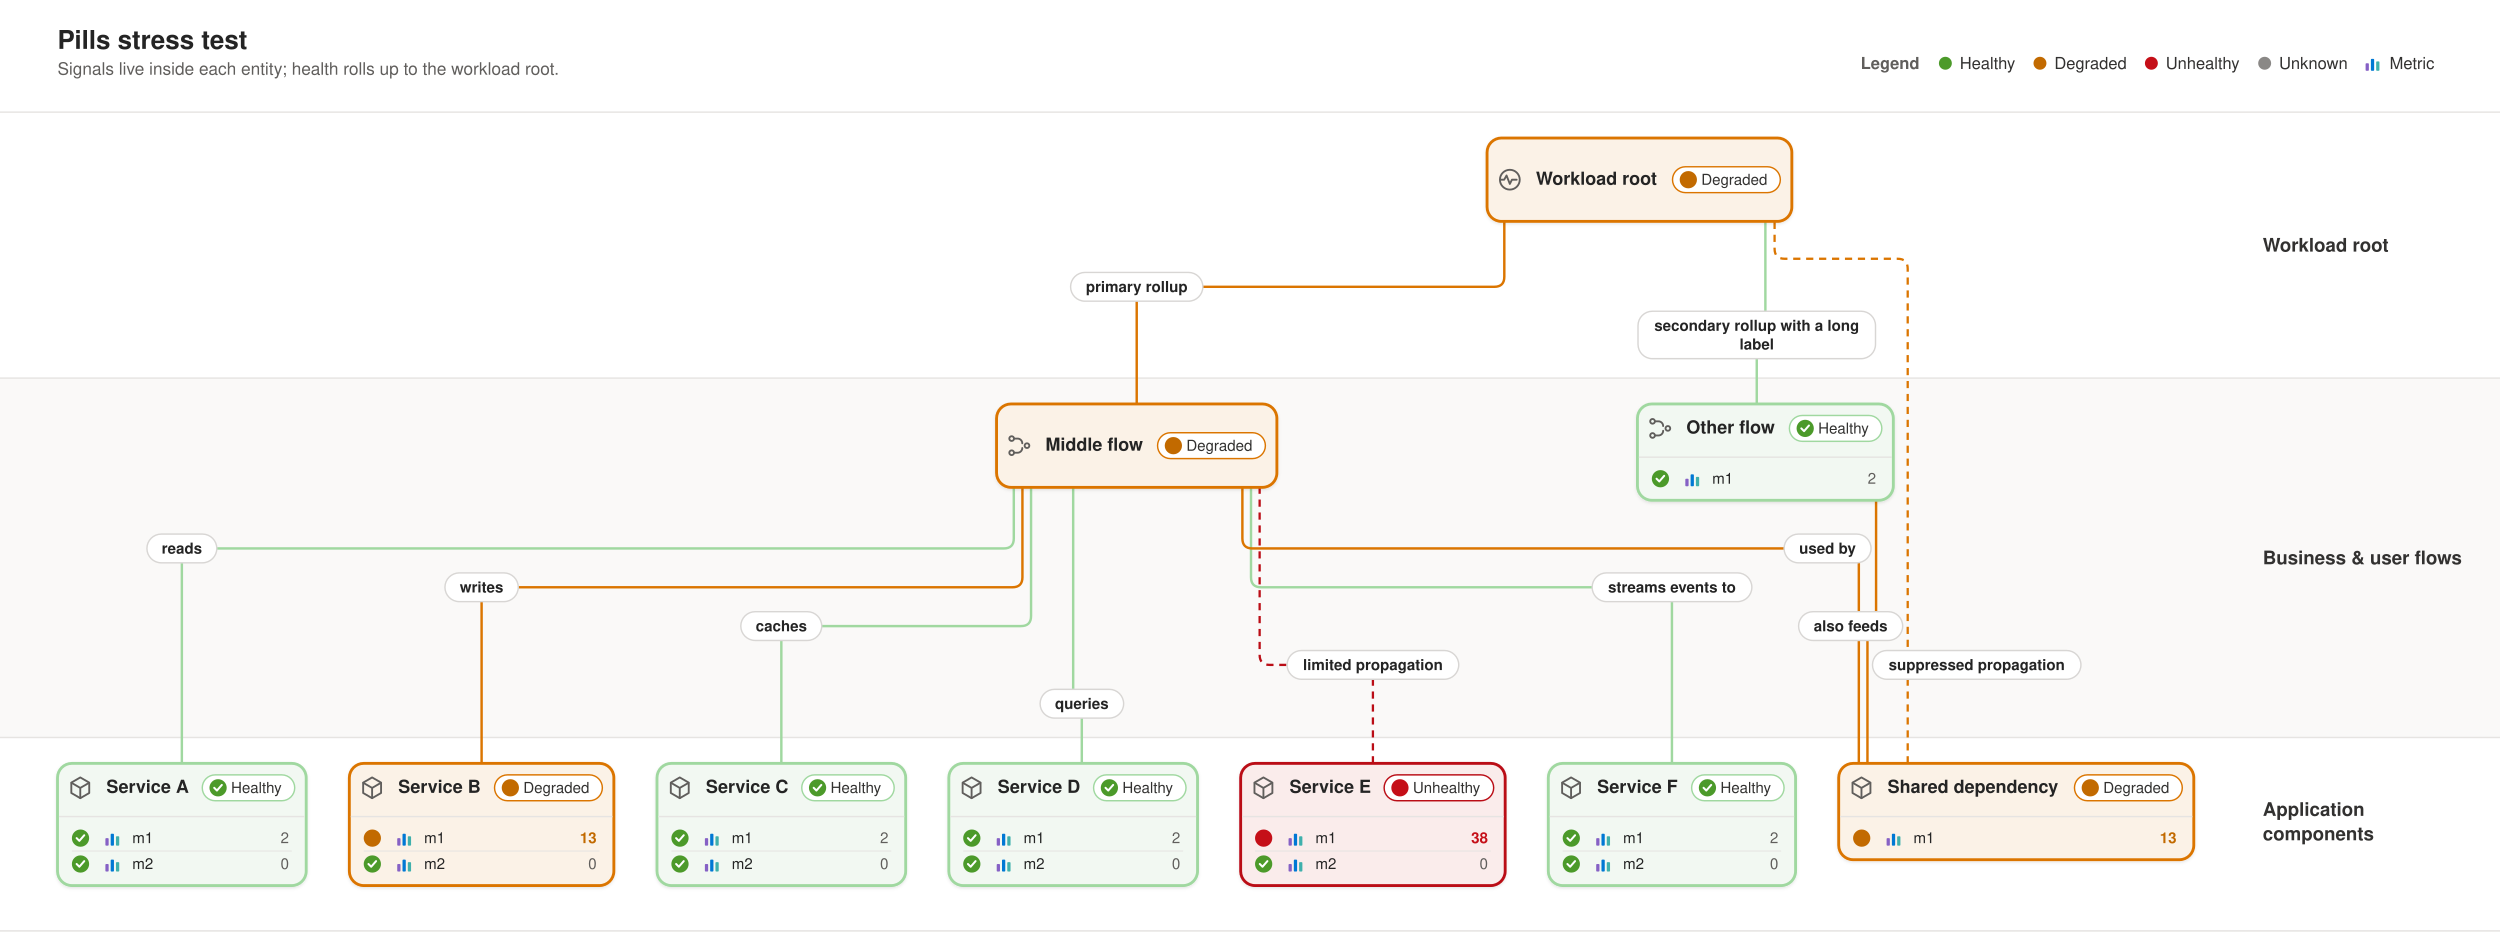
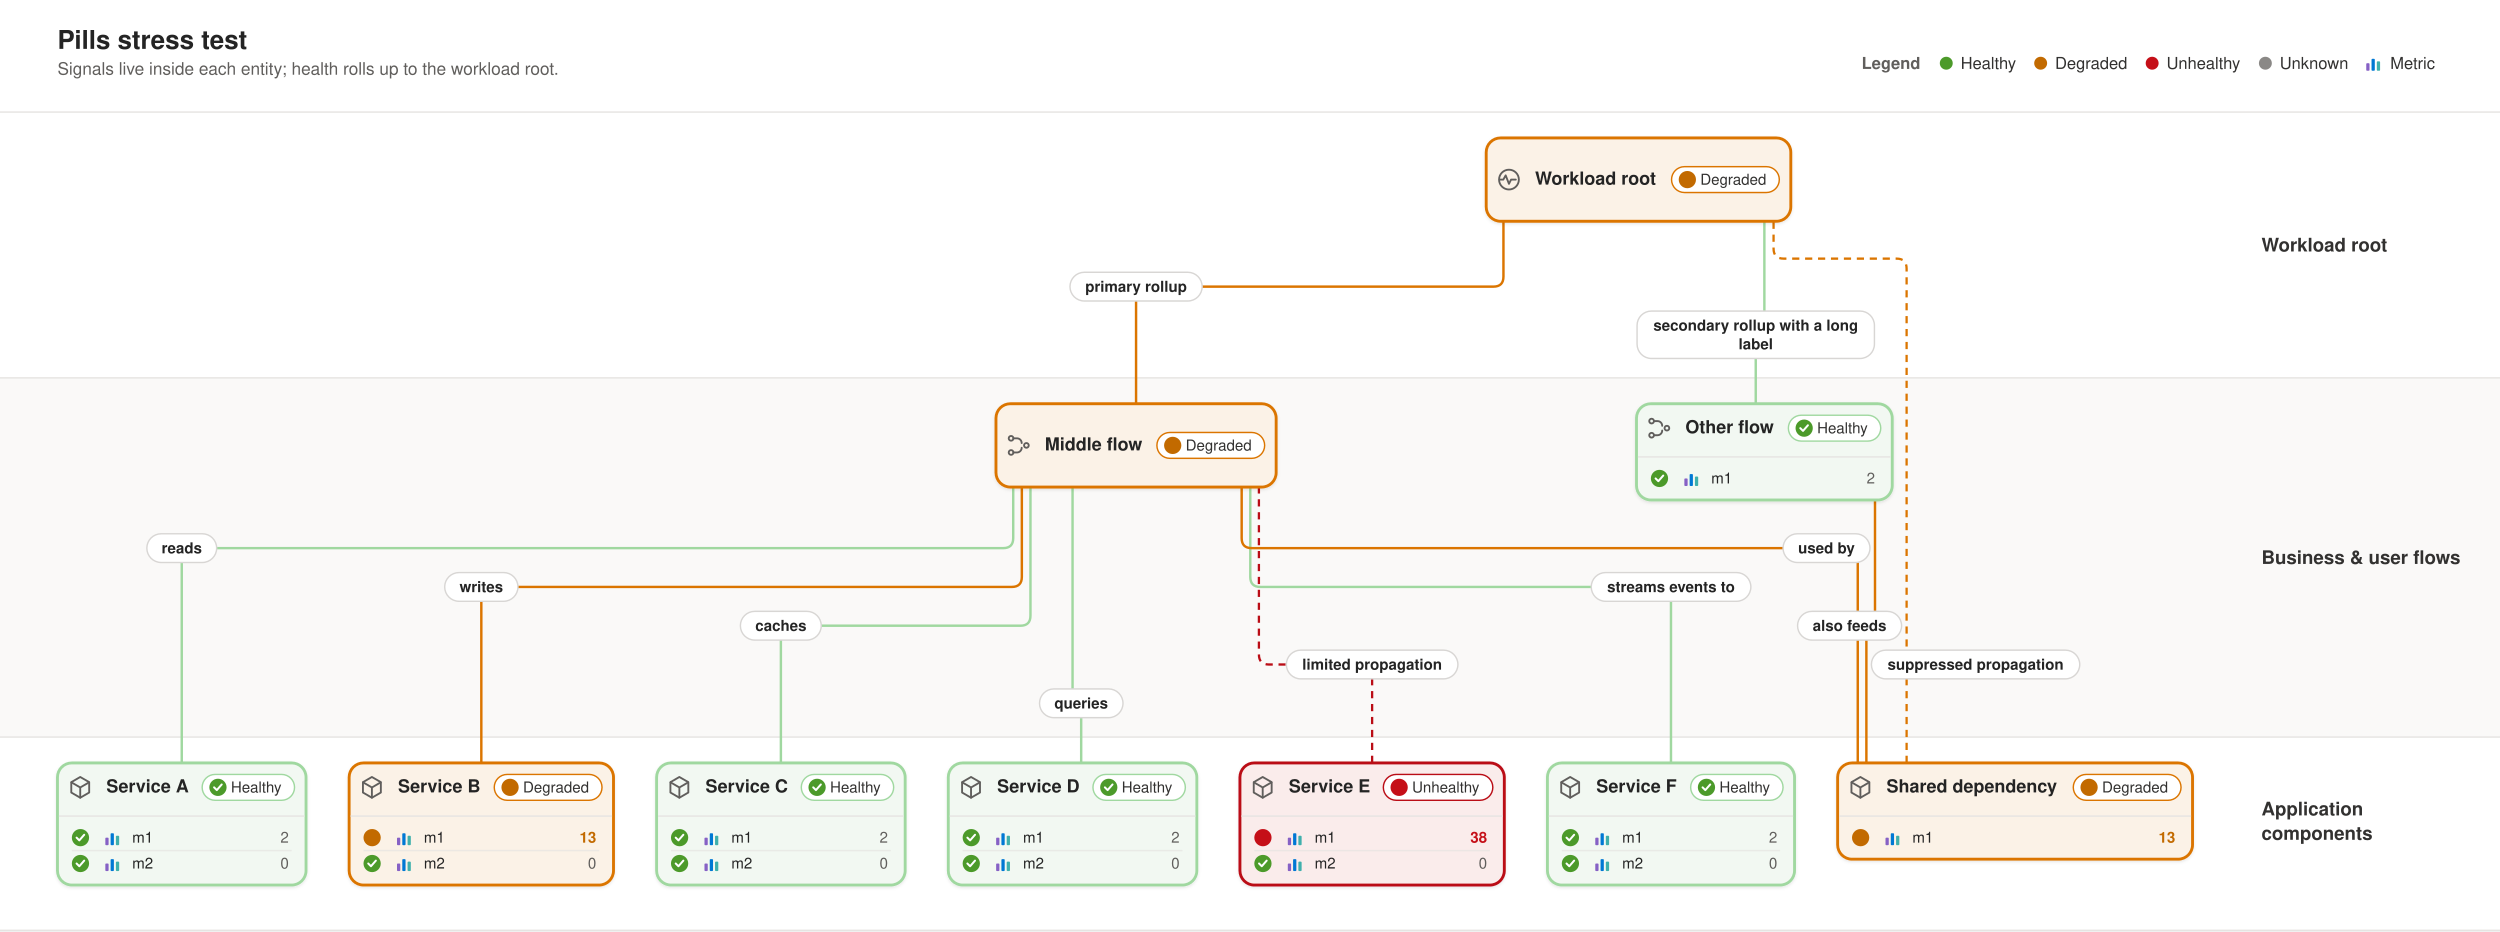
- <svg xmlns="http://www.w3.org/2000/svg" width="1739" height="648" viewBox="0 0 1739 648" font-family="Segoe UI, -apple-system, BlinkMacSystemFont, Helvetica, Arial, sans-serif">
+ <svg xmlns="http://www.w3.org/2000/svg" width="1740" height="648" viewBox="0 0 1740 648" font-family="Segoe UI, -apple-system, BlinkMacSystemFont, Helvetica, Arial, sans-serif">
  <defs>
    <filter id="cs" x="-20%" y="-20%" width="140%" height="140%">
      <feDropShadow dx="0" dy="1" stdDeviation="1.3" flood-color="#000" flood-opacity="0.1" />
    </filter>
  </defs>
-   <rect width="1739" height="648" fill="#ffffff" />
-   <rect x="0" y="78.0" width="1739" height="185.0" fill="#ffffff" />
-   <line x1="0" y1="78.0" x2="1739" y2="78.0" stroke="#e6e4e2" />
+   <rect width="1740" height="648" fill="#ffffff" />
+   <rect x="0" y="78.0" width="1740" height="185.0" fill="#ffffff" />
+   <line x1="0" y1="78.0" x2="1740" y2="78.0" stroke="#e6e4e2" />
  <text x="1574.0" y="175.0" font-size="13" font-weight="700" fill="#323130">Workload root</text>
-   <rect x="0" y="263.0" width="1739" height="250.0" fill="#faf9f8" />
-   <line x1="0" y1="263.0" x2="1739" y2="263.0" stroke="#e6e4e2" />
+   <rect x="0" y="263.0" width="1740" height="250.0" fill="#faf9f8" />
+   <line x1="0" y1="263.0" x2="1740" y2="263.0" stroke="#e6e4e2" />
  <text x="1574.0" y="392.5" font-size="13" font-weight="700" fill="#323130">Business &amp; user flows</text>
-   <rect x="0" y="513.0" width="1739" height="117.0" fill="#ffffff" />
-   <line x1="0" y1="513.0" x2="1739" y2="513.0" stroke="#e6e4e2" />
+   <rect x="0" y="513.0" width="1740" height="117.0" fill="#ffffff" />
+   <line x1="0" y1="513.0" x2="1740" y2="513.0" stroke="#e6e4e2" />
  <text x="1574.0" y="567.5" font-size="13" font-weight="700" fill="#323130">Application</text>
  <text x="1574.0" y="584.5" font-size="13" font-weight="700" fill="#323130">components</text>
-   <line x1="0" y1="647.5" x2="1739" y2="647.5" stroke="#e6e4e2" />
+   <line x1="0" y1="647.5" x2="1740" y2="647.5" stroke="#e6e4e2" />
  <text x="40" y="34" font-size="18" font-weight="700" fill="#242424">Pills stress test</text>
  <text x="40" y="52" font-size="12" fill="#605e5c">Signals live inside each entity; health rolls up to the workload root.</text>
-   <text x="1335.2" y="48" font-size="11.5" font-weight="600" fill="#605e5c" text-anchor="end">Legend</text>
-   <circle cx="1353.2" cy="44" r="4.5" fill="#4c9a2a" />
-   <text x="1363.2" y="48" font-size="11.5" fill="#323130">Healthy</text>
-   <circle cx="1419.0" cy="44" r="4.5" fill="#c26a00" />
-   <text x="1429.0" y="48" font-size="11.5" fill="#323130">Degraded</text>
-   <circle cx="1496.5" cy="44" r="4.5" fill="#c50f18" />
-   <text x="1506.5" y="48" font-size="11.5" fill="#323130">Unhealthy</text>
-   <circle cx="1575.3" cy="44" r="4.5" fill="#8a8886" />
-   <text x="1585.3" y="48" font-size="11.5" fill="#323130">Unknown</text>
-   <g transform="translate(1644.2,37.0) scale(0.875)">
+   <text x="1336.6" y="48" font-size="11.5" font-weight="600" fill="#605e5c" text-anchor="end">Legend</text>
+   <circle cx="1354.6" cy="44" r="4.5" fill="#4c9a2a" />
+   <text x="1364.6" y="48" font-size="11.5" fill="#323130">Healthy</text>
+   <circle cx="1420.3" cy="44" r="4.5" fill="#c26a00" />
+   <text x="1430.3" y="48" font-size="11.5" fill="#323130">Degraded</text>
+   <circle cx="1497.9" cy="44" r="4.5" fill="#c50f18" />
+   <text x="1507.9" y="48" font-size="11.5" fill="#323130">Unhealthy</text>
+   <circle cx="1576.7" cy="44" r="4.5" fill="#8a8886" />
+   <text x="1586.7" y="48" font-size="11.5" fill="#323130">Unknown</text>
+   <g transform="translate(1645.6,37.0) scale(0.875)">
    <rect x="1.5" y="8" width="2.6" height="6" rx="0.6" fill="#8661c5" />
    <rect x="5.7" y="4.5" width="2.6" height="9.5" rx="0.6" fill="#0078D4" />
    <rect x="9.9" y="6.5" width="2.6" height="7.5" rx="0.6" fill="#3fb0ac" />
  </g>
-   <text x="1662.2" y="48" font-size="11.5" fill="#323130">Metric</text>
+   <text x="1663.6" y="48" font-size="11.5" fill="#323130">Metric</text>
  <g transform="translate(40.0,0)">
    <g fill="none" stroke-linecap="butt" stroke-linejoin="round">
      <path d="M86.5 531.0 L86.5 388.5 Q86.5 381.5 93.5 381.5 L658.2 381.5 Q665.2 381.5 665.2 374.5 L665.2 339.0" stroke="#a0d8a0" stroke-width="1.7" />
      <path d="M295.0 531.0 L295.0 415.5 Q295.0 408.5 302.0 408.5 L664.2 408.5 Q671.2 408.5 671.2 401.5 L671.2 339.0" stroke="#db7500" stroke-width="1.7" />
      <path d="M503.5 531.0 L503.5 442.5 Q503.5 435.5 510.5 435.5 L670.2 435.5 Q677.2 435.5 677.2 428.5 L677.2 339.0" stroke="#a0d8a0" stroke-width="1.7" />
      <path d="M712.5 531.0 L712.5 492.5 Q712.5 489.5 709.5 489.5 L709.5 489.5 Q706.5 489.5 706.5 486.5 L706.5 339.0" stroke="#a0d8a0" stroke-width="1.7" />
      <path d="M915.0 531.0 L915.0 469.5 Q915.0 462.5 908.0 462.5 L843.2 462.5 Q836.2 462.5 836.2 455.5 L836.2 339.0" stroke="#ba0d16" stroke-width="1.6" stroke-dasharray="5 4" />
      <path d="M1123.0 531.0 L1123.0 415.5 Q1123.0 408.5 1116.0 408.5 L837.2 408.5 Q830.2 408.5 830.2 401.5 L830.2 339.0" stroke="#a0d8a0" stroke-width="1.7" />
      <path d="M1253.0 531.0 L1253.0 388.5 Q1253.0 381.5 1246.0 381.5 L831.2 381.5 Q824.2 381.5 824.2 374.5 L824.2 339.0" stroke="#db7500" stroke-width="1.7" />
      <path d="M1259.0 531.0 L1259.0 438.5 Q1259.0 435.5 1262.0 435.5 L1262.0 435.5 Q1265.0 435.5 1265.0 432.5 L1265.0 348.0" stroke="#db7500" stroke-width="1.7" />
      <path d="M1287.0 531.0 L1287.0 469.5 Q1287.0 462.5 1287.0 455.5 L1287.0 187.0 Q1287.0 180.0 1280.0 180.0 L1201.4 180.0 Q1194.4 180.0 1194.4 173.0 L1194.4 154.0" stroke="#db7500" stroke-width="1.6" stroke-dasharray="5 4" />
      <path d="M750.7 281.0 L750.7 206.5 Q750.7 199.5 757.7 199.5 L999.4 199.5 Q1006.4 199.5 1006.4 192.5 L1006.4 154.0" stroke="#db7500" stroke-width="1.7" />
      <path d="M1182.0 281.0 L1182.0 236.0 Q1182.0 233.0 1185.0 233.0 L1185.0 233.0 Q1188.0 233.0 1188.0 230.0 L1188.0 154.0" stroke="#a0d8a0" stroke-width="1.7" />
    </g>
    <g stroke="none">
      <rect x="62.2" y="371.5" width="48.6" height="20" rx="10" fill="#ffffff" stroke="#d8d6d4" stroke-width="1" />
      <text x="86.5" y="385.1" font-size="10.5" font-weight="600" fill="#242424" text-anchor="middle">reads</text>
    </g>
    <g stroke="none">
      <rect x="269.5" y="398.5" width="51.0" height="20" rx="10" fill="#ffffff" stroke="#d8d6d4" stroke-width="1" />
      <text x="295.0" y="412.1" font-size="10.5" font-weight="600" fill="#242424" text-anchor="middle">writes</text>
    </g>
    <g stroke="none">
      <rect x="475.3" y="425.5" width="56.3" height="20" rx="10" fill="#ffffff" stroke="#d8d6d4" stroke-width="1" />
      <text x="503.5" y="439.1" font-size="10.5" font-weight="600" fill="#242424" text-anchor="middle">caches</text>
    </g>
    <g stroke="none">
      <rect x="683.5" y="479.5" width="58.1" height="20" rx="10" fill="#ffffff" stroke="#d8d6d4" stroke-width="1" />
      <text x="712.5" y="493.1" font-size="10.5" font-weight="600" fill="#242424" text-anchor="middle">queries</text>
    </g>
    <g stroke="none">
      <rect x="855.3" y="452.5" width="119.4" height="20" rx="10" fill="#ffffff" stroke="#d8d6d4" stroke-width="1" />
      <text x="915.0" y="466.1" font-size="10.5" font-weight="600" fill="#242424" text-anchor="middle">limited propagation</text>
    </g>
    <g stroke="none">
      <rect x="1067.5" y="398.5" width="111.1" height="20" rx="10" fill="#ffffff" stroke="#d8d6d4" stroke-width="1" />
      <text x="1123.0" y="412.1" font-size="10.5" font-weight="600" fill="#242424" text-anchor="middle">streams events to</text>
    </g>
    <g stroke="none">
      <rect x="1201.0" y="371.5" width="60.5" height="20" rx="10" fill="#ffffff" stroke="#d8d6d4" stroke-width="1" />
      <text x="1231.2" y="385.1" font-size="10.5" font-weight="600" fill="#242424" text-anchor="middle">used by</text>
    </g>
    <g stroke="none">
      <rect x="1211.1" y="425.5" width="72.4" height="20" rx="10" fill="#ffffff" stroke="#d8d6d4" stroke-width="1" />
      <text x="1247.3" y="439.1" font-size="10.5" font-weight="600" fill="#242424" text-anchor="middle">also feeds</text>
    </g>
    <g stroke="none">
      <rect x="1262.5" y="452.5" width="145.0" height="20" rx="10" fill="#ffffff" stroke="#d8d6d4" stroke-width="1" />
      <text x="1335.0" y="466.1" font-size="10.5" font-weight="600" fill="#242424" text-anchor="middle">suppressed propagation</text>
    </g>
    <g stroke="none">
      <rect x="704.7" y="189.5" width="92.0" height="20" rx="10" fill="#ffffff" stroke="#d8d6d4" stroke-width="1" />
      <text x="750.7" y="203.1" font-size="10.5" font-weight="600" fill="#242424" text-anchor="middle">primary rollup</text>
    </g>
    <g stroke="none">
      <rect x="1099.4" y="216.5" width="165.2" height="33" rx="10" fill="#ffffff" stroke="#d8d6d4" stroke-width="1" />
      <text x="1182.0" y="230.1" font-size="10.5" font-weight="600" fill="#242424" text-anchor="middle">secondary rollup with a long</text>
      <text x="1182.0" y="243.1" font-size="10.5" font-weight="600" fill="#242424" text-anchor="middle">label</text>
    </g>
    <g filter="url(#cs)">
      <rect x="0.0" y="531.0" width="173" height="85" rx="10" fill="#f2f8f2" stroke="#a0d8a0" stroke-width="2" />
    </g>
    <g transform="translate(6.0,538.16) scale(0.82)">
      <path d="M12 3.2l7.6 4.4v8.8L12 20.8l-7.6-4.4V7.6z" fill="none" stroke="#605e5c" stroke-width="1.6" stroke-linecap="round" stroke-linejoin="round" />
      <path d="M4.6 7.8l7.4 4.3 7.4-4.3M12 12.1v8.6" fill="none" stroke="#605e5c" stroke-width="1.6" stroke-linecap="round" stroke-linejoin="round" />
    </g>
    <text x="34.0" y="551.5" font-size="12.5" font-weight="600" fill="#242424">Service A</text>
    <rect x="100.7" y="539.00" width="64.3" height="18" rx="9" fill="#ffffff" stroke="#a0d8a0" stroke-width="1" />
    <circle cx="111.7" cy="548.0" r="6" fill="#4c9a2a" />
    <path d="M109.0 548.0 l1.9 1.9 l3.4 -3.9" fill="none" stroke="#ffffff" stroke-width="1.4" stroke-linecap="round" stroke-linejoin="round" />
    <text x="120.7" y="551.57" font-size="10.5" fill="#323130">Healthy</text>
    <line x1="1.0" y1="568.0" x2="172.0" y2="568.0" stroke="#e6e4e2" />
    <circle cx="16.0" cy="583.0" r="6" fill="#4c9a2a" />
    <path d="M13.3 583.0 l1.9 1.9 l3.4 -3.9" fill="none" stroke="#ffffff" stroke-width="1.4" stroke-linecap="round" stroke-linejoin="round" />
    <g transform="translate(32.0,576.0) scale(0.875)">
      <rect x="1.5" y="8" width="2.6" height="6" rx="0.6" fill="#8661c5" />
      <rect x="5.7" y="4.5" width="2.6" height="9.5" rx="0.6" fill="#0078D4" />
      <rect x="9.9" y="6.5" width="2.6" height="7.5" rx="0.6" fill="#3fb0ac" />
    </g>
    <text x="52.0" y="586.5" font-size="10.5" fill="#242424">m1</text>
    <text x="161.0" y="586.5" font-size="10.5" font-weight="400" fill="#605e5c" text-anchor="end">2</text>
    <line x1="10.0" y1="592.0" x2="163.0" y2="592.0" stroke="#e6e4e2" stroke-opacity="0.7" />
    <circle cx="16.0" cy="601.0" r="6" fill="#4c9a2a" />
    <path d="M13.3 601.0 l1.9 1.9 l3.4 -3.9" fill="none" stroke="#ffffff" stroke-width="1.4" stroke-linecap="round" stroke-linejoin="round" />
    <g transform="translate(32.0,594.0) scale(0.875)">
      <rect x="1.5" y="8" width="2.6" height="6" rx="0.6" fill="#8661c5" />
      <rect x="5.7" y="4.5" width="2.6" height="9.5" rx="0.6" fill="#0078D4" />
      <rect x="9.9" y="6.5" width="2.6" height="7.5" rx="0.6" fill="#3fb0ac" />
    </g>
    <text x="52.0" y="604.5" font-size="10.5" fill="#242424">m2</text>
    <text x="161.0" y="604.5" font-size="10.5" font-weight="400" fill="#605e5c" text-anchor="end">0</text>
    <g filter="url(#cs)">
      <rect x="203.0" y="531.0" width="184" height="85" rx="10" fill="#fbf2e7" stroke="#db7500" stroke-width="2" />
    </g>
    <g transform="translate(209.0,538.16) scale(0.82)">
      <path d="M12 3.2l7.6 4.4v8.8L12 20.8l-7.6-4.4V7.6z" fill="none" stroke="#605e5c" stroke-width="1.6" stroke-linecap="round" stroke-linejoin="round" />
      <path d="M4.6 7.8l7.4 4.3 7.4-4.3M12 12.1v8.6" fill="none" stroke="#605e5c" stroke-width="1.6" stroke-linecap="round" stroke-linejoin="round" />
    </g>
    <text x="237.0" y="551.5" font-size="12.5" font-weight="600" fill="#242424">Service B</text>
    <rect x="304.0" y="539.00" width="75.0" height="18" rx="9" fill="#ffffff" stroke="#db7500" stroke-width="1" />
    <circle cx="315.0" cy="548.0" r="6" fill="#c26a00" />
    <text x="324.0" y="551.57" font-size="10.5" fill="#323130">Degraded</text>
    <line x1="204.0" y1="568.0" x2="386.0" y2="568.0" stroke="#e6e4e2" />
    <circle cx="219.0" cy="583.0" r="6" fill="#c26a00" />
    <g transform="translate(235.0,576.0) scale(0.875)">
      <rect x="1.5" y="8" width="2.6" height="6" rx="0.6" fill="#8661c5" />
      <rect x="5.7" y="4.5" width="2.6" height="9.5" rx="0.6" fill="#0078D4" />
      <rect x="9.9" y="6.5" width="2.6" height="7.5" rx="0.6" fill="#3fb0ac" />
    </g>
    <text x="255.0" y="586.5" font-size="10.5" fill="#242424">m1</text>
    <text x="375.0" y="586.5" font-size="10.5" font-weight="600" fill="#c26a00" text-anchor="end">13</text>
    <line x1="213.0" y1="592.0" x2="377.0" y2="592.0" stroke="#e6e4e2" stroke-opacity="0.7" />
    <circle cx="219.0" cy="601.0" r="6" fill="#4c9a2a" />
    <path d="M216.3 601.0 l1.9 1.9 l3.4 -3.9" fill="none" stroke="#ffffff" stroke-width="1.4" stroke-linecap="round" stroke-linejoin="round" />
    <g transform="translate(235.0,594.0) scale(0.875)">
      <rect x="1.5" y="8" width="2.6" height="6" rx="0.6" fill="#8661c5" />
      <rect x="5.7" y="4.5" width="2.6" height="9.5" rx="0.6" fill="#0078D4" />
      <rect x="9.9" y="6.5" width="2.6" height="7.5" rx="0.6" fill="#3fb0ac" />
    </g>
    <text x="255.0" y="604.5" font-size="10.5" fill="#242424">m2</text>
    <text x="375.0" y="604.5" font-size="10.5" font-weight="400" fill="#605e5c" text-anchor="end">0</text>
    <g filter="url(#cs)">
      <rect x="417.0" y="531.0" width="173" height="85" rx="10" fill="#f2f8f2" stroke="#a0d8a0" stroke-width="2" />
    </g>
    <g transform="translate(423.0,538.16) scale(0.82)">
      <path d="M12 3.2l7.6 4.4v8.8L12 20.8l-7.6-4.4V7.6z" fill="none" stroke="#605e5c" stroke-width="1.6" stroke-linecap="round" stroke-linejoin="round" />
      <path d="M4.6 7.8l7.4 4.3 7.4-4.3M12 12.1v8.6" fill="none" stroke="#605e5c" stroke-width="1.6" stroke-linecap="round" stroke-linejoin="round" />
    </g>
    <text x="451.0" y="551.5" font-size="12.5" font-weight="600" fill="#242424">Service C</text>
    <rect x="517.7" y="539.00" width="64.3" height="18" rx="9" fill="#ffffff" stroke="#a0d8a0" stroke-width="1" />
    <circle cx="528.7" cy="548.0" r="6" fill="#4c9a2a" />
    <path d="M526.0 548.0 l1.9 1.9 l3.4 -3.9" fill="none" stroke="#ffffff" stroke-width="1.4" stroke-linecap="round" stroke-linejoin="round" />
    <text x="537.7" y="551.57" font-size="10.5" fill="#323130">Healthy</text>
    <line x1="418.0" y1="568.0" x2="589.0" y2="568.0" stroke="#e6e4e2" />
    <circle cx="433.0" cy="583.0" r="6" fill="#4c9a2a" />
    <path d="M430.3 583.0 l1.9 1.9 l3.4 -3.9" fill="none" stroke="#ffffff" stroke-width="1.4" stroke-linecap="round" stroke-linejoin="round" />
    <g transform="translate(449.0,576.0) scale(0.875)">
      <rect x="1.5" y="8" width="2.6" height="6" rx="0.6" fill="#8661c5" />
      <rect x="5.7" y="4.5" width="2.6" height="9.5" rx="0.6" fill="#0078D4" />
      <rect x="9.9" y="6.5" width="2.6" height="7.5" rx="0.6" fill="#3fb0ac" />
    </g>
    <text x="469.0" y="586.5" font-size="10.5" fill="#242424">m1</text>
    <text x="578.0" y="586.5" font-size="10.5" font-weight="400" fill="#605e5c" text-anchor="end">2</text>
    <line x1="427.0" y1="592.0" x2="580.0" y2="592.0" stroke="#e6e4e2" stroke-opacity="0.7" />
    <circle cx="433.0" cy="601.0" r="6" fill="#4c9a2a" />
    <path d="M430.3 601.0 l1.9 1.9 l3.4 -3.9" fill="none" stroke="#ffffff" stroke-width="1.4" stroke-linecap="round" stroke-linejoin="round" />
    <g transform="translate(449.0,594.0) scale(0.875)">
      <rect x="1.5" y="8" width="2.6" height="6" rx="0.6" fill="#8661c5" />
      <rect x="5.7" y="4.5" width="2.6" height="9.5" rx="0.6" fill="#0078D4" />
      <rect x="9.9" y="6.5" width="2.6" height="7.5" rx="0.6" fill="#3fb0ac" />
    </g>
    <text x="469.0" y="604.5" font-size="10.5" fill="#242424">m2</text>
    <text x="578.0" y="604.5" font-size="10.5" font-weight="400" fill="#605e5c" text-anchor="end">0</text>
    <g filter="url(#cs)">
      <rect x="620.0" y="531.0" width="173" height="85" rx="10" fill="#f2f8f2" stroke="#a0d8a0" stroke-width="2" />
    </g>
    <g transform="translate(626.0,538.16) scale(0.82)">
      <path d="M12 3.2l7.6 4.4v8.8L12 20.8l-7.6-4.4V7.6z" fill="none" stroke="#605e5c" stroke-width="1.6" stroke-linecap="round" stroke-linejoin="round" />
      <path d="M4.6 7.8l7.4 4.3 7.4-4.3M12 12.1v8.6" fill="none" stroke="#605e5c" stroke-width="1.6" stroke-linecap="round" stroke-linejoin="round" />
    </g>
    <text x="654.0" y="551.5" font-size="12.5" font-weight="600" fill="#242424">Service D</text>
    <rect x="720.7" y="539.00" width="64.3" height="18" rx="9" fill="#ffffff" stroke="#a0d8a0" stroke-width="1" />
    <circle cx="731.7" cy="548.0" r="6" fill="#4c9a2a" />
    <path d="M729.0 548.0 l1.9 1.9 l3.4 -3.9" fill="none" stroke="#ffffff" stroke-width="1.4" stroke-linecap="round" stroke-linejoin="round" />
    <text x="740.7" y="551.57" font-size="10.5" fill="#323130">Healthy</text>
    <line x1="621.0" y1="568.0" x2="792.0" y2="568.0" stroke="#e6e4e2" />
    <circle cx="636.0" cy="583.0" r="6" fill="#4c9a2a" />
    <path d="M633.3 583.0 l1.9 1.9 l3.4 -3.9" fill="none" stroke="#ffffff" stroke-width="1.4" stroke-linecap="round" stroke-linejoin="round" />
    <g transform="translate(652.0,576.0) scale(0.875)">
      <rect x="1.5" y="8" width="2.6" height="6" rx="0.6" fill="#8661c5" />
      <rect x="5.7" y="4.5" width="2.6" height="9.5" rx="0.6" fill="#0078D4" />
      <rect x="9.9" y="6.5" width="2.6" height="7.5" rx="0.6" fill="#3fb0ac" />
    </g>
    <text x="672.0" y="586.5" font-size="10.5" fill="#242424">m1</text>
    <text x="781.0" y="586.5" font-size="10.5" font-weight="400" fill="#605e5c" text-anchor="end">2</text>
    <line x1="630.0" y1="592.0" x2="783.0" y2="592.0" stroke="#e6e4e2" stroke-opacity="0.7" />
    <circle cx="636.0" cy="601.0" r="6" fill="#4c9a2a" />
    <path d="M633.3 601.0 l1.9 1.9 l3.4 -3.9" fill="none" stroke="#ffffff" stroke-width="1.4" stroke-linecap="round" stroke-linejoin="round" />
    <g transform="translate(652.0,594.0) scale(0.875)">
      <rect x="1.5" y="8" width="2.6" height="6" rx="0.6" fill="#8661c5" />
      <rect x="5.7" y="4.5" width="2.6" height="9.5" rx="0.6" fill="#0078D4" />
      <rect x="9.9" y="6.5" width="2.6" height="7.5" rx="0.6" fill="#3fb0ac" />
    </g>
    <text x="672.0" y="604.5" font-size="10.5" fill="#242424">m2</text>
    <text x="781.0" y="604.5" font-size="10.5" font-weight="400" fill="#605e5c" text-anchor="end">0</text>
    <g filter="url(#cs)">
      <rect x="823.0" y="531.0" width="184" height="85" rx="10" fill="#faeceb" stroke="#ba0d16" stroke-width="2" />
    </g>
    <g transform="translate(829.0,538.16) scale(0.82)">
      <path d="M12 3.2l7.6 4.4v8.8L12 20.8l-7.6-4.4V7.6z" fill="none" stroke="#605e5c" stroke-width="1.6" stroke-linecap="round" stroke-linejoin="round" />
      <path d="M4.6 7.8l7.4 4.3 7.4-4.3M12 12.1v8.6" fill="none" stroke="#605e5c" stroke-width="1.6" stroke-linecap="round" stroke-linejoin="round" />
    </g>
    <text x="857.0" y="551.5" font-size="12.5" font-weight="600" fill="#242424">Service E</text>
    <rect x="922.8" y="539.00" width="76.2" height="18" rx="9" fill="#ffffff" stroke="#ba0d16" stroke-width="1" />
    <circle cx="933.8" cy="548.0" r="6" fill="#c50f18" />
    <text x="942.8" y="551.57" font-size="10.5" fill="#323130">Unhealthy</text>
    <line x1="824.0" y1="568.0" x2="1006.0" y2="568.0" stroke="#e6e4e2" />
    <circle cx="839.0" cy="583.0" r="6" fill="#c50f18" />
    <g transform="translate(855.0,576.0) scale(0.875)">
      <rect x="1.5" y="8" width="2.6" height="6" rx="0.6" fill="#8661c5" />
      <rect x="5.7" y="4.5" width="2.6" height="9.5" rx="0.6" fill="#0078D4" />
      <rect x="9.9" y="6.5" width="2.6" height="7.5" rx="0.6" fill="#3fb0ac" />
    </g>
    <text x="875.0" y="586.5" font-size="10.5" fill="#242424">m1</text>
    <text x="995.0" y="586.5" font-size="10.5" font-weight="600" fill="#c50f18" text-anchor="end">38</text>
    <line x1="833.0" y1="592.0" x2="997.0" y2="592.0" stroke="#e6e4e2" stroke-opacity="0.7" />
    <circle cx="839.0" cy="601.0" r="6" fill="#4c9a2a" />
    <path d="M836.3 601.0 l1.9 1.9 l3.4 -3.9" fill="none" stroke="#ffffff" stroke-width="1.4" stroke-linecap="round" stroke-linejoin="round" />
    <g transform="translate(855.0,594.0) scale(0.875)">
      <rect x="1.5" y="8" width="2.6" height="6" rx="0.6" fill="#8661c5" />
      <rect x="5.7" y="4.5" width="2.6" height="9.5" rx="0.6" fill="#0078D4" />
      <rect x="9.9" y="6.5" width="2.6" height="7.5" rx="0.6" fill="#3fb0ac" />
    </g>
    <text x="875.0" y="604.5" font-size="10.5" fill="#242424">m2</text>
    <text x="995.0" y="604.5" font-size="10.5" font-weight="400" fill="#605e5c" text-anchor="end">0</text>
    <g filter="url(#cs)">
      <rect x="1037.0" y="531.0" width="172" height="85" rx="10" fill="#f2f8f2" stroke="#a0d8a0" stroke-width="2" />
    </g>
    <g transform="translate(1043.0,538.16) scale(0.82)">
      <path d="M12 3.2l7.6 4.4v8.8L12 20.8l-7.6-4.4V7.6z" fill="none" stroke="#605e5c" stroke-width="1.6" stroke-linecap="round" stroke-linejoin="round" />
      <path d="M4.6 7.8l7.4 4.3 7.4-4.3M12 12.1v8.6" fill="none" stroke="#605e5c" stroke-width="1.6" stroke-linecap="round" stroke-linejoin="round" />
    </g>
    <text x="1071.0" y="551.5" font-size="12.5" font-weight="600" fill="#242424">Service F</text>
    <rect x="1136.7" y="539.00" width="64.3" height="18" rx="9" fill="#ffffff" stroke="#a0d8a0" stroke-width="1" />
    <circle cx="1147.7" cy="548.0" r="6" fill="#4c9a2a" />
    <path d="M1145.0 548.0 l1.9 1.9 l3.4 -3.9" fill="none" stroke="#ffffff" stroke-width="1.4" stroke-linecap="round" stroke-linejoin="round" />
    <text x="1156.7" y="551.57" font-size="10.5" fill="#323130">Healthy</text>
    <line x1="1038.0" y1="568.0" x2="1208.0" y2="568.0" stroke="#e6e4e2" />
    <circle cx="1053.0" cy="583.0" r="6" fill="#4c9a2a" />
    <path d="M1050.3 583.0 l1.9 1.9 l3.4 -3.9" fill="none" stroke="#ffffff" stroke-width="1.4" stroke-linecap="round" stroke-linejoin="round" />
    <g transform="translate(1069.0,576.0) scale(0.875)">
      <rect x="1.5" y="8" width="2.6" height="6" rx="0.6" fill="#8661c5" />
      <rect x="5.7" y="4.5" width="2.6" height="9.5" rx="0.6" fill="#0078D4" />
      <rect x="9.9" y="6.5" width="2.6" height="7.5" rx="0.6" fill="#3fb0ac" />
    </g>
    <text x="1089.0" y="586.5" font-size="10.5" fill="#242424">m1</text>
    <text x="1197.0" y="586.5" font-size="10.5" font-weight="400" fill="#605e5c" text-anchor="end">2</text>
    <line x1="1047.0" y1="592.0" x2="1199.0" y2="592.0" stroke="#e6e4e2" stroke-opacity="0.7" />
    <circle cx="1053.0" cy="601.0" r="6" fill="#4c9a2a" />
    <path d="M1050.3 601.0 l1.9 1.9 l3.4 -3.9" fill="none" stroke="#ffffff" stroke-width="1.4" stroke-linecap="round" stroke-linejoin="round" />
    <g transform="translate(1069.0,594.0) scale(0.875)">
      <rect x="1.5" y="8" width="2.6" height="6" rx="0.6" fill="#8661c5" />
      <rect x="5.7" y="4.5" width="2.6" height="9.5" rx="0.6" fill="#0078D4" />
      <rect x="9.9" y="6.5" width="2.6" height="7.5" rx="0.6" fill="#3fb0ac" />
    </g>
    <text x="1089.0" y="604.5" font-size="10.5" fill="#242424">m2</text>
    <text x="1197.0" y="604.5" font-size="10.5" font-weight="400" fill="#605e5c" text-anchor="end">0</text>
    <g filter="url(#cs)">
      <rect x="653.2" y="281.0" width="195" height="58" rx="10" fill="#fbf2e7" stroke="#db7500" stroke-width="2" />
    </g>
    <g transform="translate(659.2,300.16) scale(0.82)">
      <circle cx="5.5" cy="6" r="2" fill="none" stroke="#605e5c" stroke-width="1.6" stroke-linecap="round" stroke-linejoin="round" />
      <circle cx="5.5" cy="18" r="2" fill="none" stroke="#605e5c" stroke-width="1.6" stroke-linecap="round" stroke-linejoin="round" />
      <circle cx="18.5" cy="12" r="2" fill="none" stroke="#605e5c" stroke-width="1.6" stroke-linecap="round" stroke-linejoin="round" />
      <path d="M7.5 6h3a4 4 0 0 1 4 4M7.5 18h3a4 4 0 0 0 4-4" fill="none" stroke="#605e5c" stroke-width="1.6" stroke-linecap="round" stroke-linejoin="round" />
    </g>
    <text x="687.2" y="313.5" font-size="12.5" font-weight="600" fill="#242424">Middle flow</text>
    <rect x="765.2" y="301.00" width="75.0" height="18" rx="9" fill="#ffffff" stroke="#db7500" stroke-width="1" />
    <circle cx="776.2" cy="310.0" r="6" fill="#c26a00" />
    <text x="785.2" y="313.57" font-size="10.5" fill="#323130">Degraded</text>
    <g filter="url(#cs)">
      <rect x="1239.0" y="531.0" width="247" height="67" rx="10" fill="#fbf2e7" stroke="#db7500" stroke-width="2" />
    </g>
    <g transform="translate(1245.0,538.16) scale(0.82)">
      <path d="M12 3.2l7.6 4.4v8.8L12 20.8l-7.6-4.4V7.6z" fill="none" stroke="#605e5c" stroke-width="1.6" stroke-linecap="round" stroke-linejoin="round" />
      <path d="M4.6 7.8l7.4 4.3 7.4-4.3M12 12.1v8.6" fill="none" stroke="#605e5c" stroke-width="1.6" stroke-linecap="round" stroke-linejoin="round" />
    </g>
    <text x="1273.0" y="551.5" font-size="12.5" font-weight="600" fill="#242424">Shared dependency</text>
    <rect x="1403.0" y="539.00" width="75.0" height="18" rx="9" fill="#ffffff" stroke="#db7500" stroke-width="1" />
    <circle cx="1414.0" cy="548.0" r="6" fill="#c26a00" />
    <text x="1423.0" y="551.57" font-size="10.5" fill="#323130">Degraded</text>
    <line x1="1240.0" y1="568.0" x2="1485.0" y2="568.0" stroke="#e6e4e2" />
    <circle cx="1255.0" cy="583.0" r="6" fill="#c26a00" />
    <g transform="translate(1271.0,576.0) scale(0.875)">
      <rect x="1.5" y="8" width="2.6" height="6" rx="0.6" fill="#8661c5" />
      <rect x="5.7" y="4.5" width="2.6" height="9.5" rx="0.6" fill="#0078D4" />
      <rect x="9.9" y="6.5" width="2.6" height="7.5" rx="0.6" fill="#3fb0ac" />
    </g>
    <text x="1291.0" y="586.5" font-size="10.5" fill="#242424">m1</text>
    <text x="1474.0" y="586.5" font-size="10.5" font-weight="600" fill="#c26a00" text-anchor="end">13</text>
    <g filter="url(#cs)">
      <rect x="1099.0" y="281.0" width="178" height="67" rx="10" fill="#f2f8f2" stroke="#a0d8a0" stroke-width="2" />
    </g>
    <g transform="translate(1105.0,288.16) scale(0.82)">
      <circle cx="5.5" cy="6" r="2" fill="none" stroke="#605e5c" stroke-width="1.6" stroke-linecap="round" stroke-linejoin="round" />
      <circle cx="5.5" cy="18" r="2" fill="none" stroke="#605e5c" stroke-width="1.6" stroke-linecap="round" stroke-linejoin="round" />
      <circle cx="18.5" cy="12" r="2" fill="none" stroke="#605e5c" stroke-width="1.6" stroke-linecap="round" stroke-linejoin="round" />
      <path d="M7.5 6h3a4 4 0 0 1 4 4M7.5 18h3a4 4 0 0 0 4-4" fill="none" stroke="#605e5c" stroke-width="1.6" stroke-linecap="round" stroke-linejoin="round" />
    </g>
    <text x="1133.0" y="301.5" font-size="12.5" font-weight="600" fill="#242424">Other flow</text>
    <rect x="1204.7" y="289.00" width="64.3" height="18" rx="9" fill="#ffffff" stroke="#a0d8a0" stroke-width="1" />
    <circle cx="1215.7" cy="298.0" r="6" fill="#4c9a2a" />
    <path d="M1213.0 298.0 l1.9 1.9 l3.4 -3.9" fill="none" stroke="#ffffff" stroke-width="1.4" stroke-linecap="round" stroke-linejoin="round" />
    <text x="1224.7" y="301.57" font-size="10.5" fill="#323130">Healthy</text>
    <line x1="1100.0" y1="318.0" x2="1276.0" y2="318.0" stroke="#e6e4e2" />
    <circle cx="1115.0" cy="333.0" r="6" fill="#4c9a2a" />
    <path d="M1112.3 333.0 l1.9 1.9 l3.4 -3.9" fill="none" stroke="#ffffff" stroke-width="1.4" stroke-linecap="round" stroke-linejoin="round" />
    <g transform="translate(1131.0,326.0) scale(0.875)">
      <rect x="1.5" y="8" width="2.6" height="6" rx="0.6" fill="#8661c5" />
      <rect x="5.7" y="4.5" width="2.6" height="9.5" rx="0.6" fill="#0078D4" />
      <rect x="9.9" y="6.5" width="2.6" height="7.5" rx="0.6" fill="#3fb0ac" />
    </g>
    <text x="1151.0" y="336.5" font-size="10.5" fill="#242424">m1</text>
    <text x="1265.0" y="336.5" font-size="10.5" font-weight="400" fill="#605e5c" text-anchor="end">2</text>
    <g filter="url(#cs)">
      <rect x="994.4" y="96.0" width="212" height="58" rx="10" fill="#fbf2e7" stroke="#db7500" stroke-width="2" />
    </g>
    <g transform="translate(1000.4,115.16) scale(0.82)">
      <circle cx="12" cy="12" r="8.4" fill="none" stroke="#605e5c" stroke-width="1.6" stroke-linecap="round" stroke-linejoin="round" />
      <path d="M4.2 12h3l2-3.6 2.8 7.2 1.8-3.6h4" fill="none" stroke="#605e5c" stroke-width="1.6" stroke-linecap="round" stroke-linejoin="round" />
    </g>
    <text x="1028.4" y="128.5" font-size="12.5" font-weight="600" fill="#242424">Workload root</text>
    <rect x="1123.4" y="116.00" width="75.0" height="18" rx="9" fill="#ffffff" stroke="#db7500" stroke-width="1" />
    <circle cx="1134.4" cy="125.0" r="6" fill="#c26a00" />
    <text x="1143.4" y="128.57" font-size="10.5" fill="#323130">Degraded</text>
  </g>
</svg>
